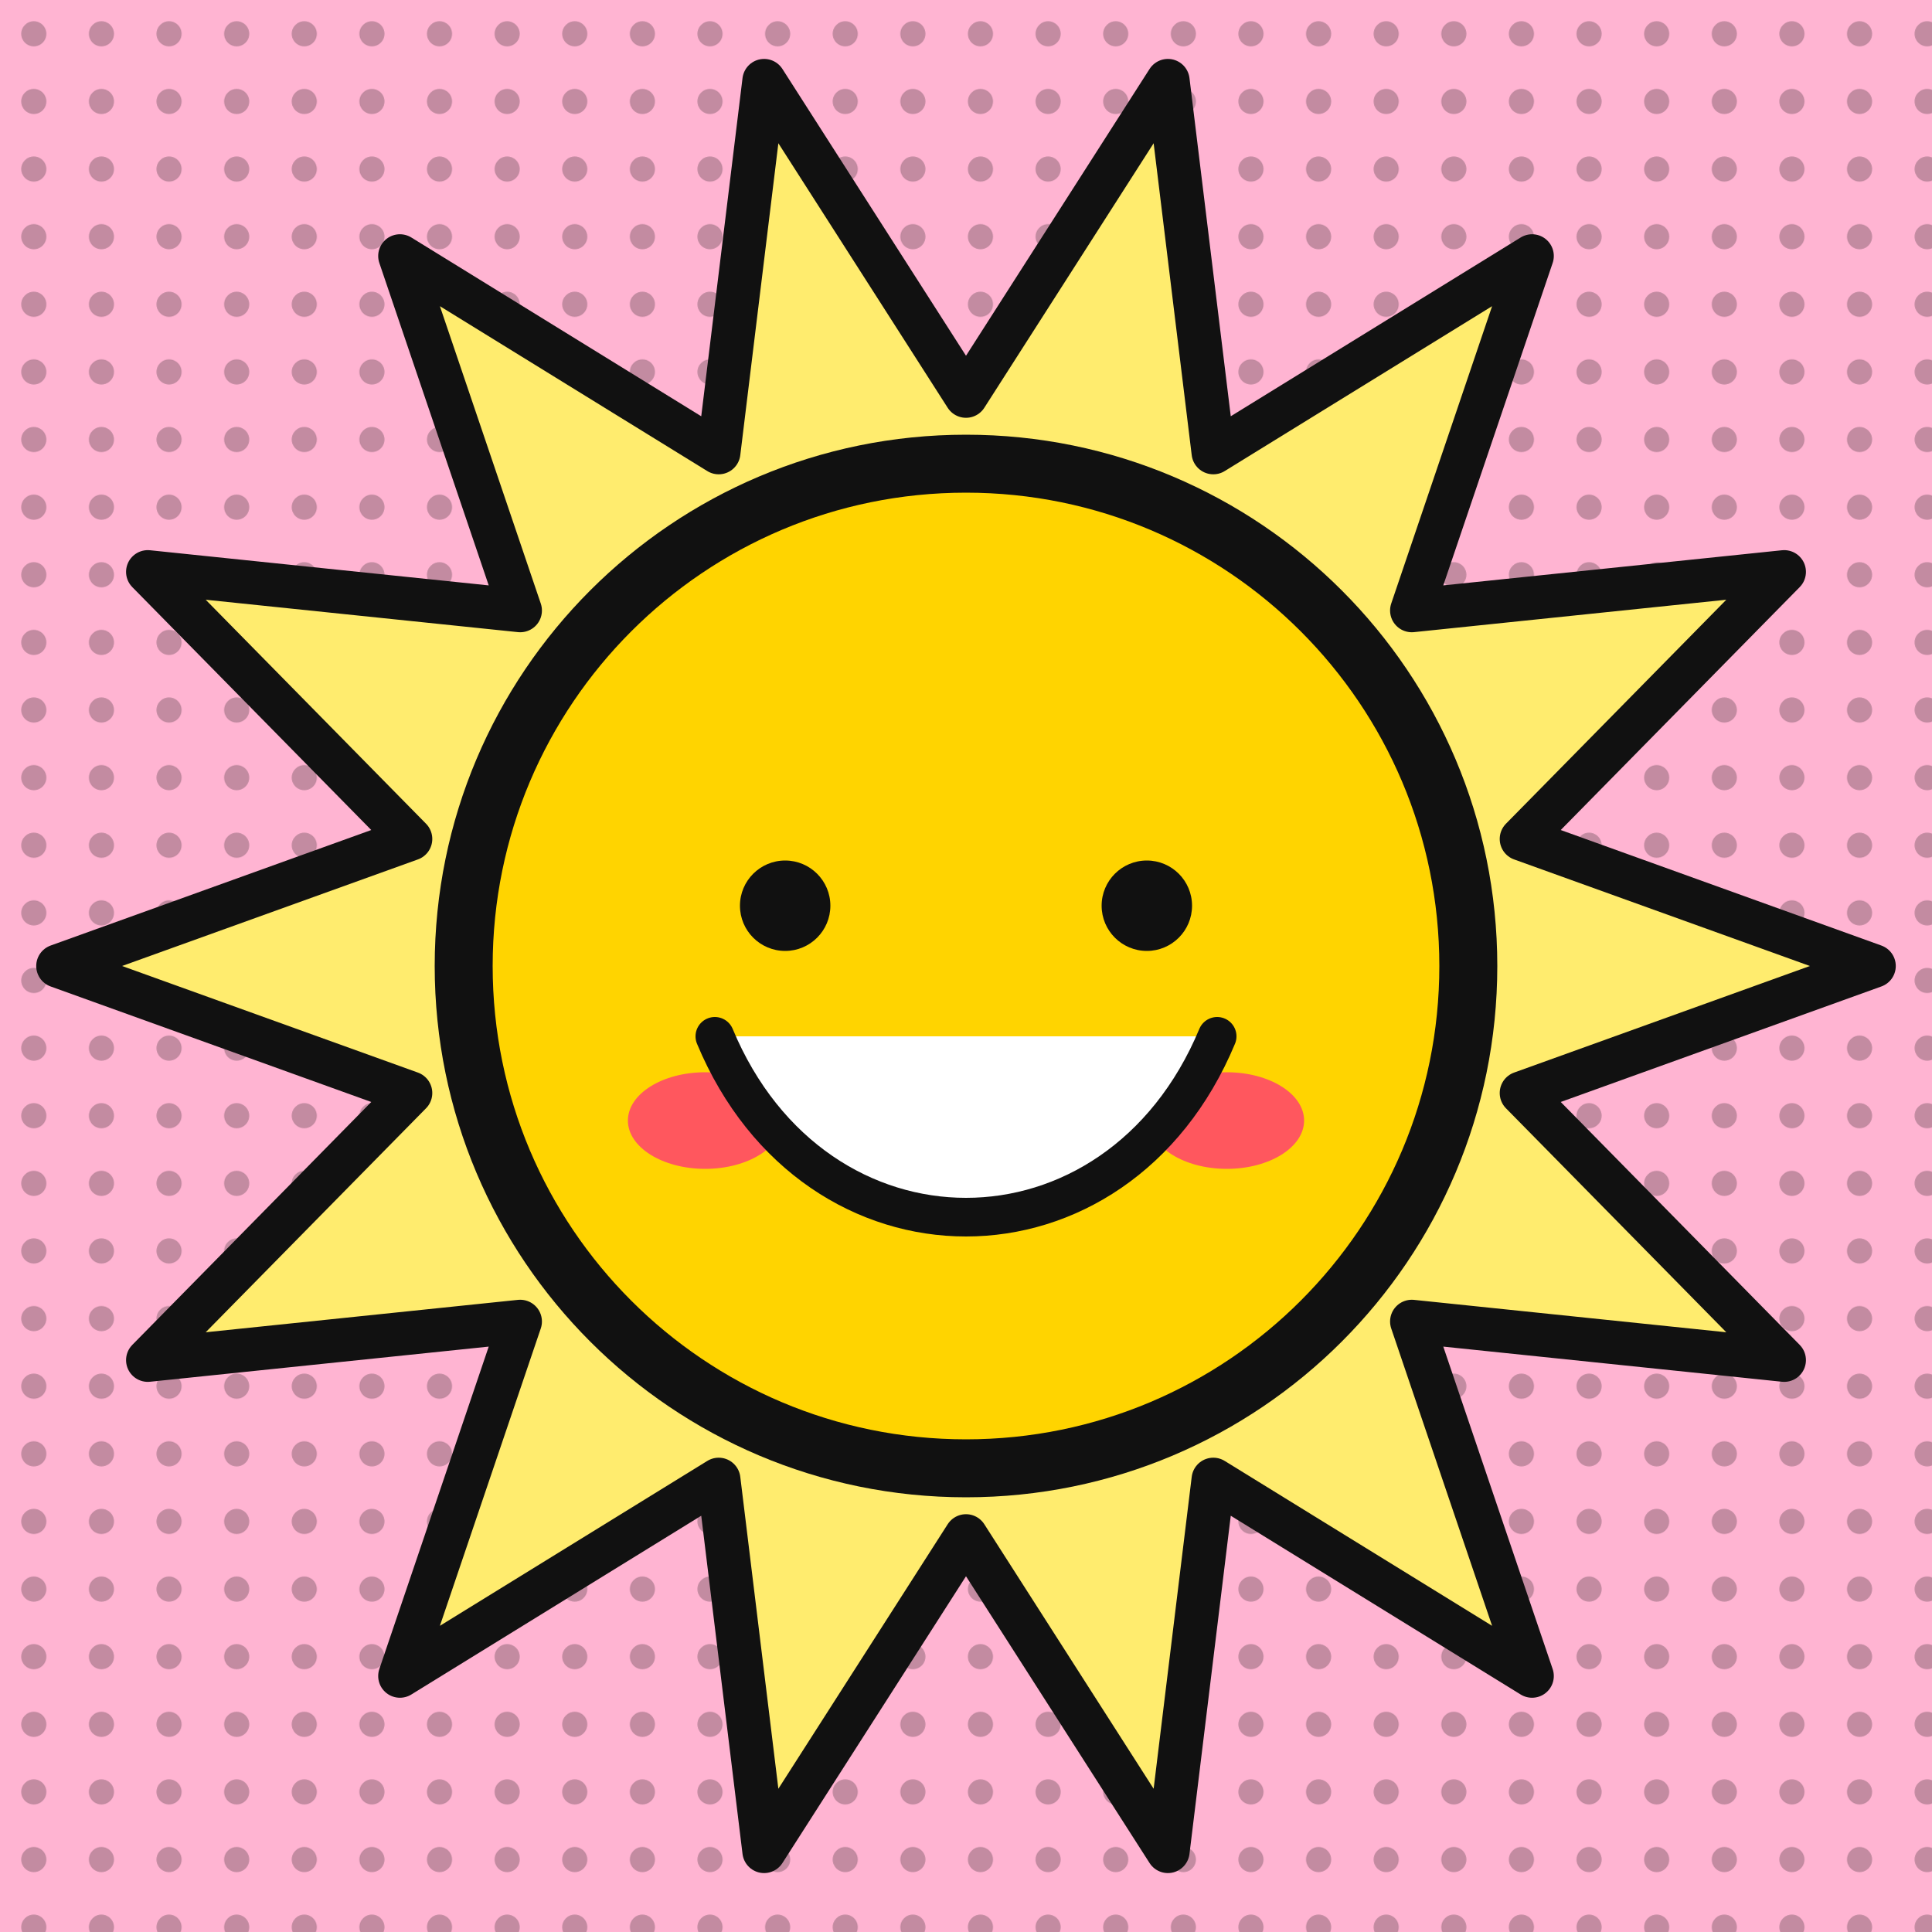
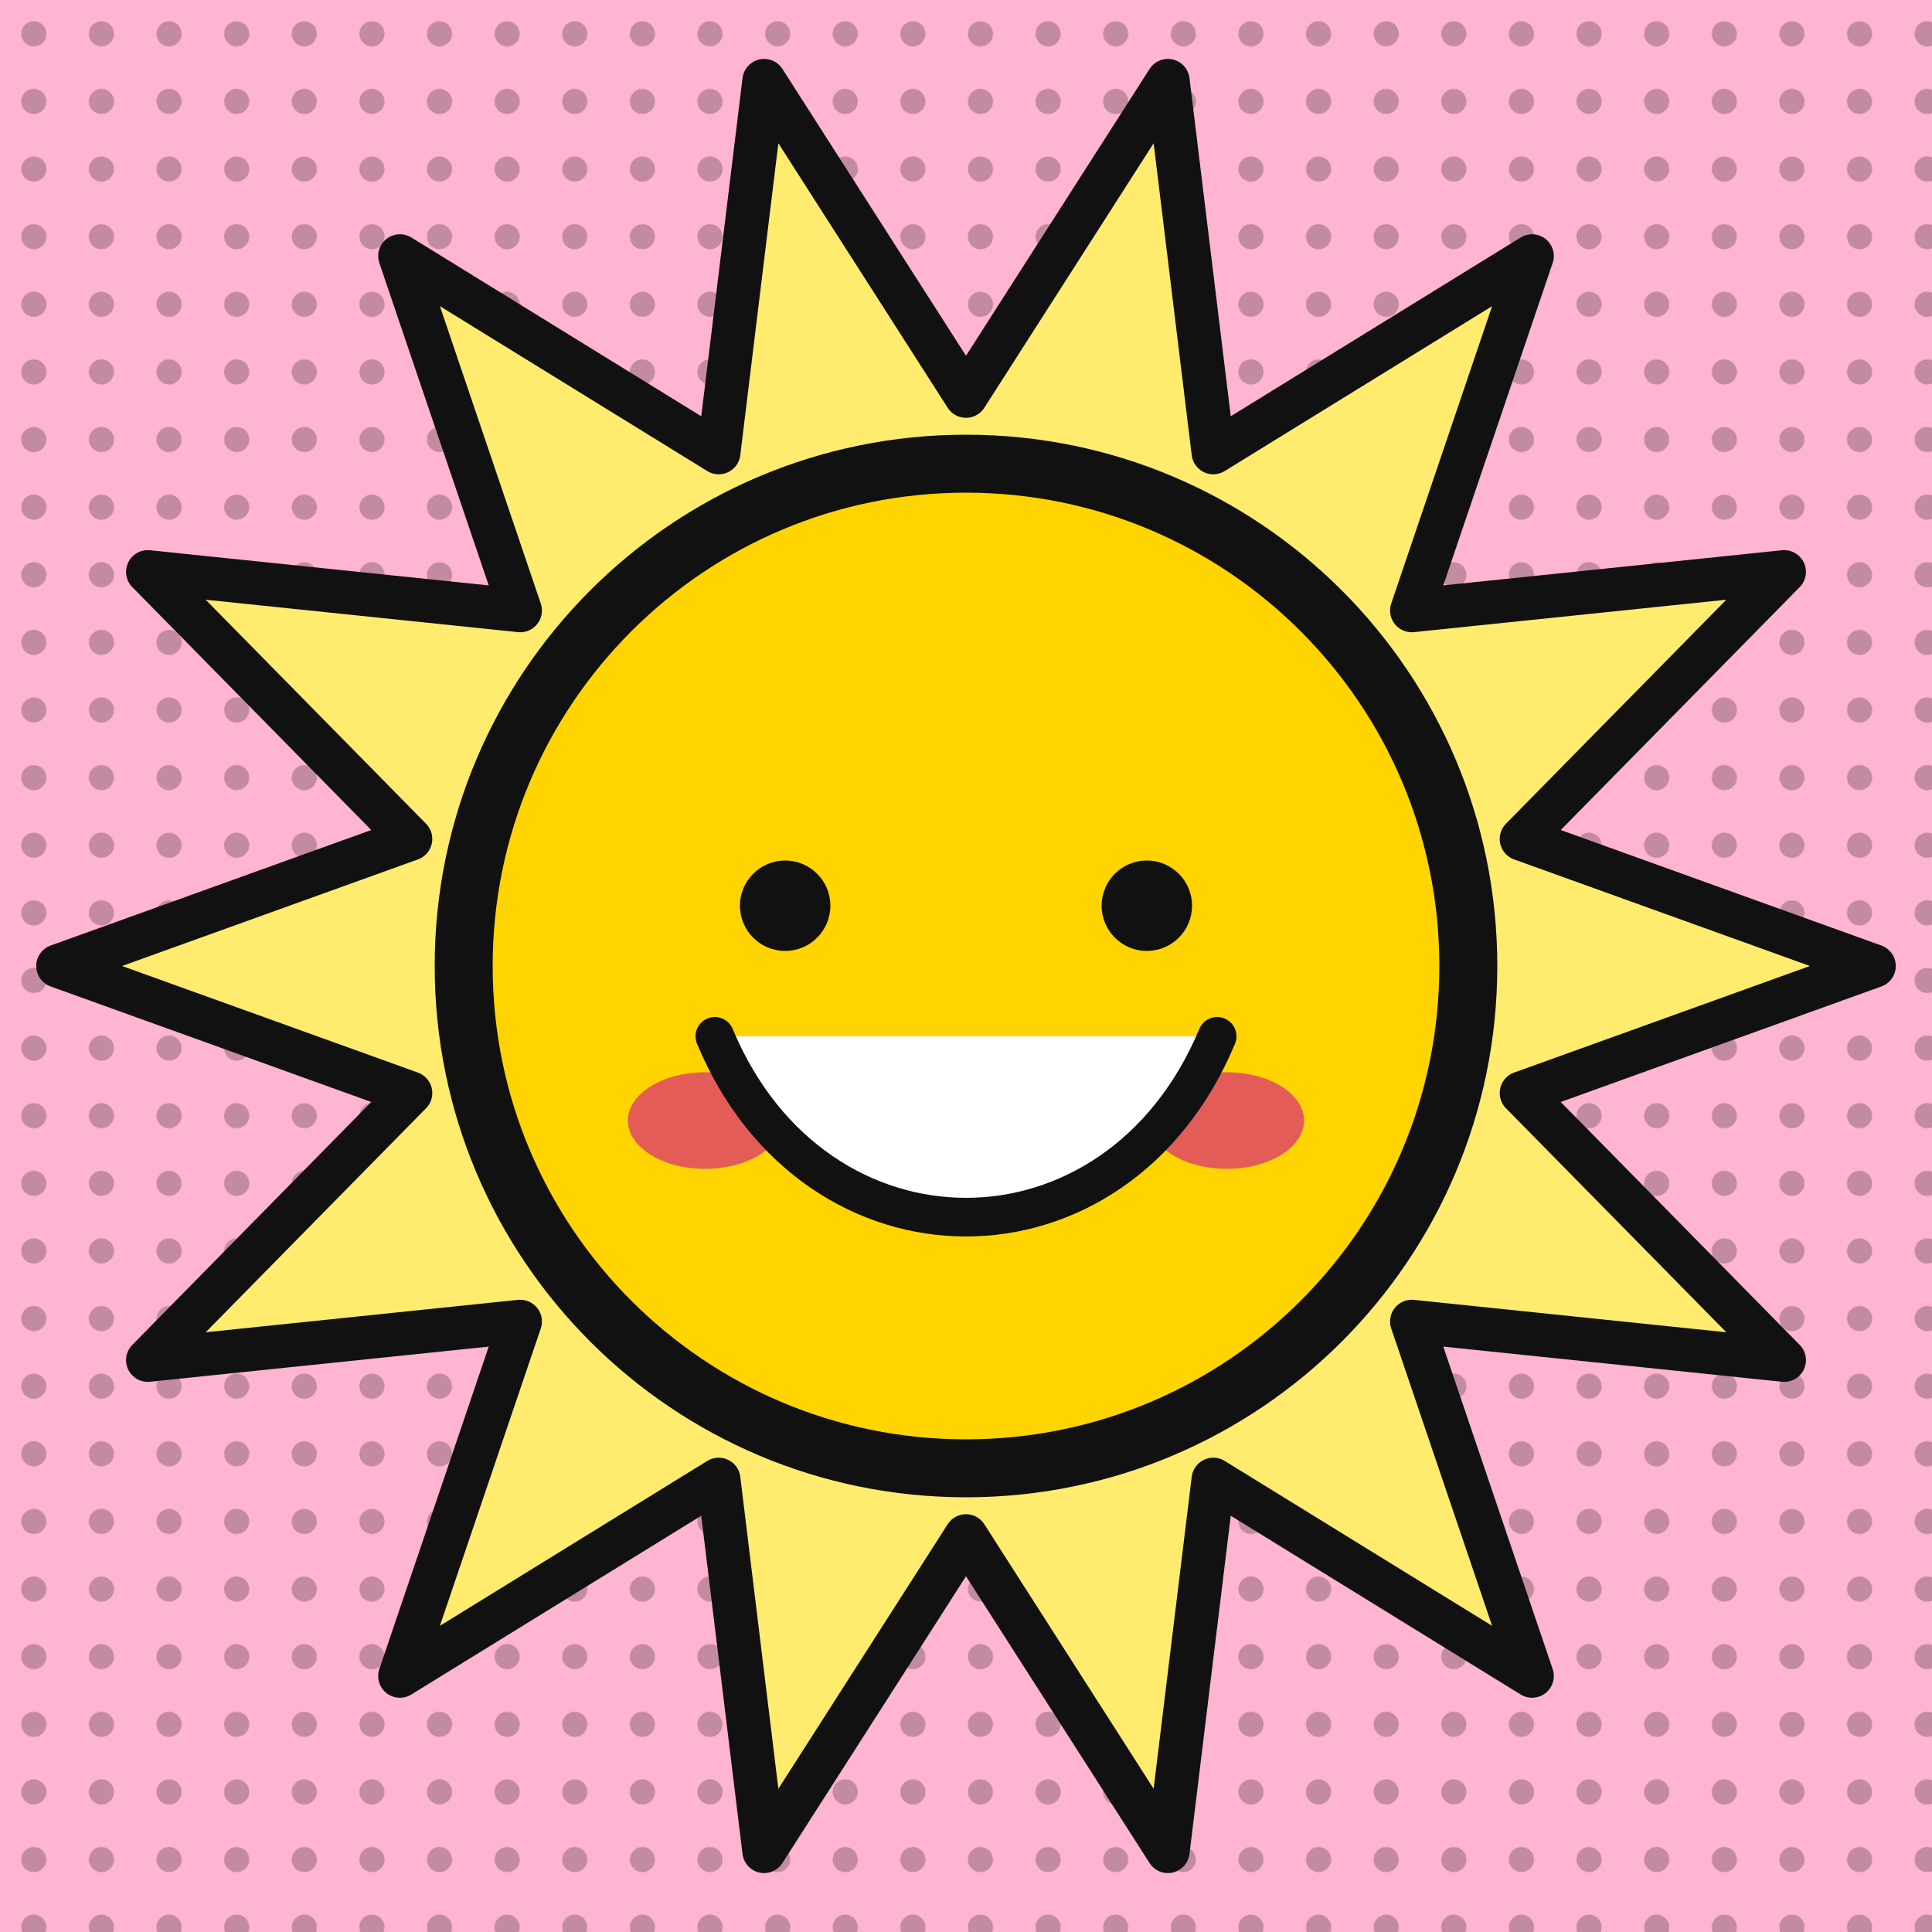
<svg xmlns="http://www.w3.org/2000/svg" viewBox="0 0 400 400" role="img">
  <defs>
    <pattern id="d" width="14" height="14" patternUnits="userSpaceOnUse">
      <circle cx="7.0" cy="7.0" r="2.6" fill="#111111" fill-opacity="0.25" />
    </pattern>
  </defs>
  <rect width="400" height="400" fill="#ffb4d2" />
  <rect width="400" height="400" fill="url(#d)" />
  <polygon points="388.0,200.0 315.0,226.3 369.4,281.6 292.3,273.6 317.2,347.0 251.2,306.3 241.8,383.3 200.0,318.0 158.2,383.3 148.8,306.3 82.8,347.0 107.7,273.6 30.6,281.6 85.0,226.3 12.0,200.0 85.0,173.7 30.6,118.4 107.7,126.4 82.8,53.0 148.8,93.7 158.2,16.7 200.0,82.0 241.8,16.7 251.2,93.7 317.2,53.0 292.3,126.4 369.4,118.4 315.0,173.7" fill="#ffec6e" stroke="#111111" stroke-width="9" stroke-linejoin="round" />
  <circle cx="200" cy="200" r="104" fill="#ffd400" stroke="#111111" stroke-width="12" />
-   <ellipse cx="146" cy="232" rx="16" ry="10" fill="#ff2e7e" fill-opacity=".75" />
-   <ellipse cx="254" cy="232" rx="16" ry="10" fill="#ff2e7e" fill-opacity=".75" />
+   <ellipse cx="146" cy="232" rx="16" ry="10" fill="#da3475" fill-opacity=".75" />
+   <ellipse cx="254" cy="232" rx="16" ry="10" fill="#da3475" fill-opacity=".75" />
  <circle cx="162.56" cy="187.52" r="9.36" fill="#111111" />
  <circle cx="237.44" cy="187.52" r="9.36" fill="#111111" />
  <path d="M148.0 214.56 C 168.8 264.48, 231.2 264.48, 252.0 214.56" fill="#fff" stroke="#111111" stroke-width="8" stroke-linejoin="round" stroke-linecap="round" />
</svg>
